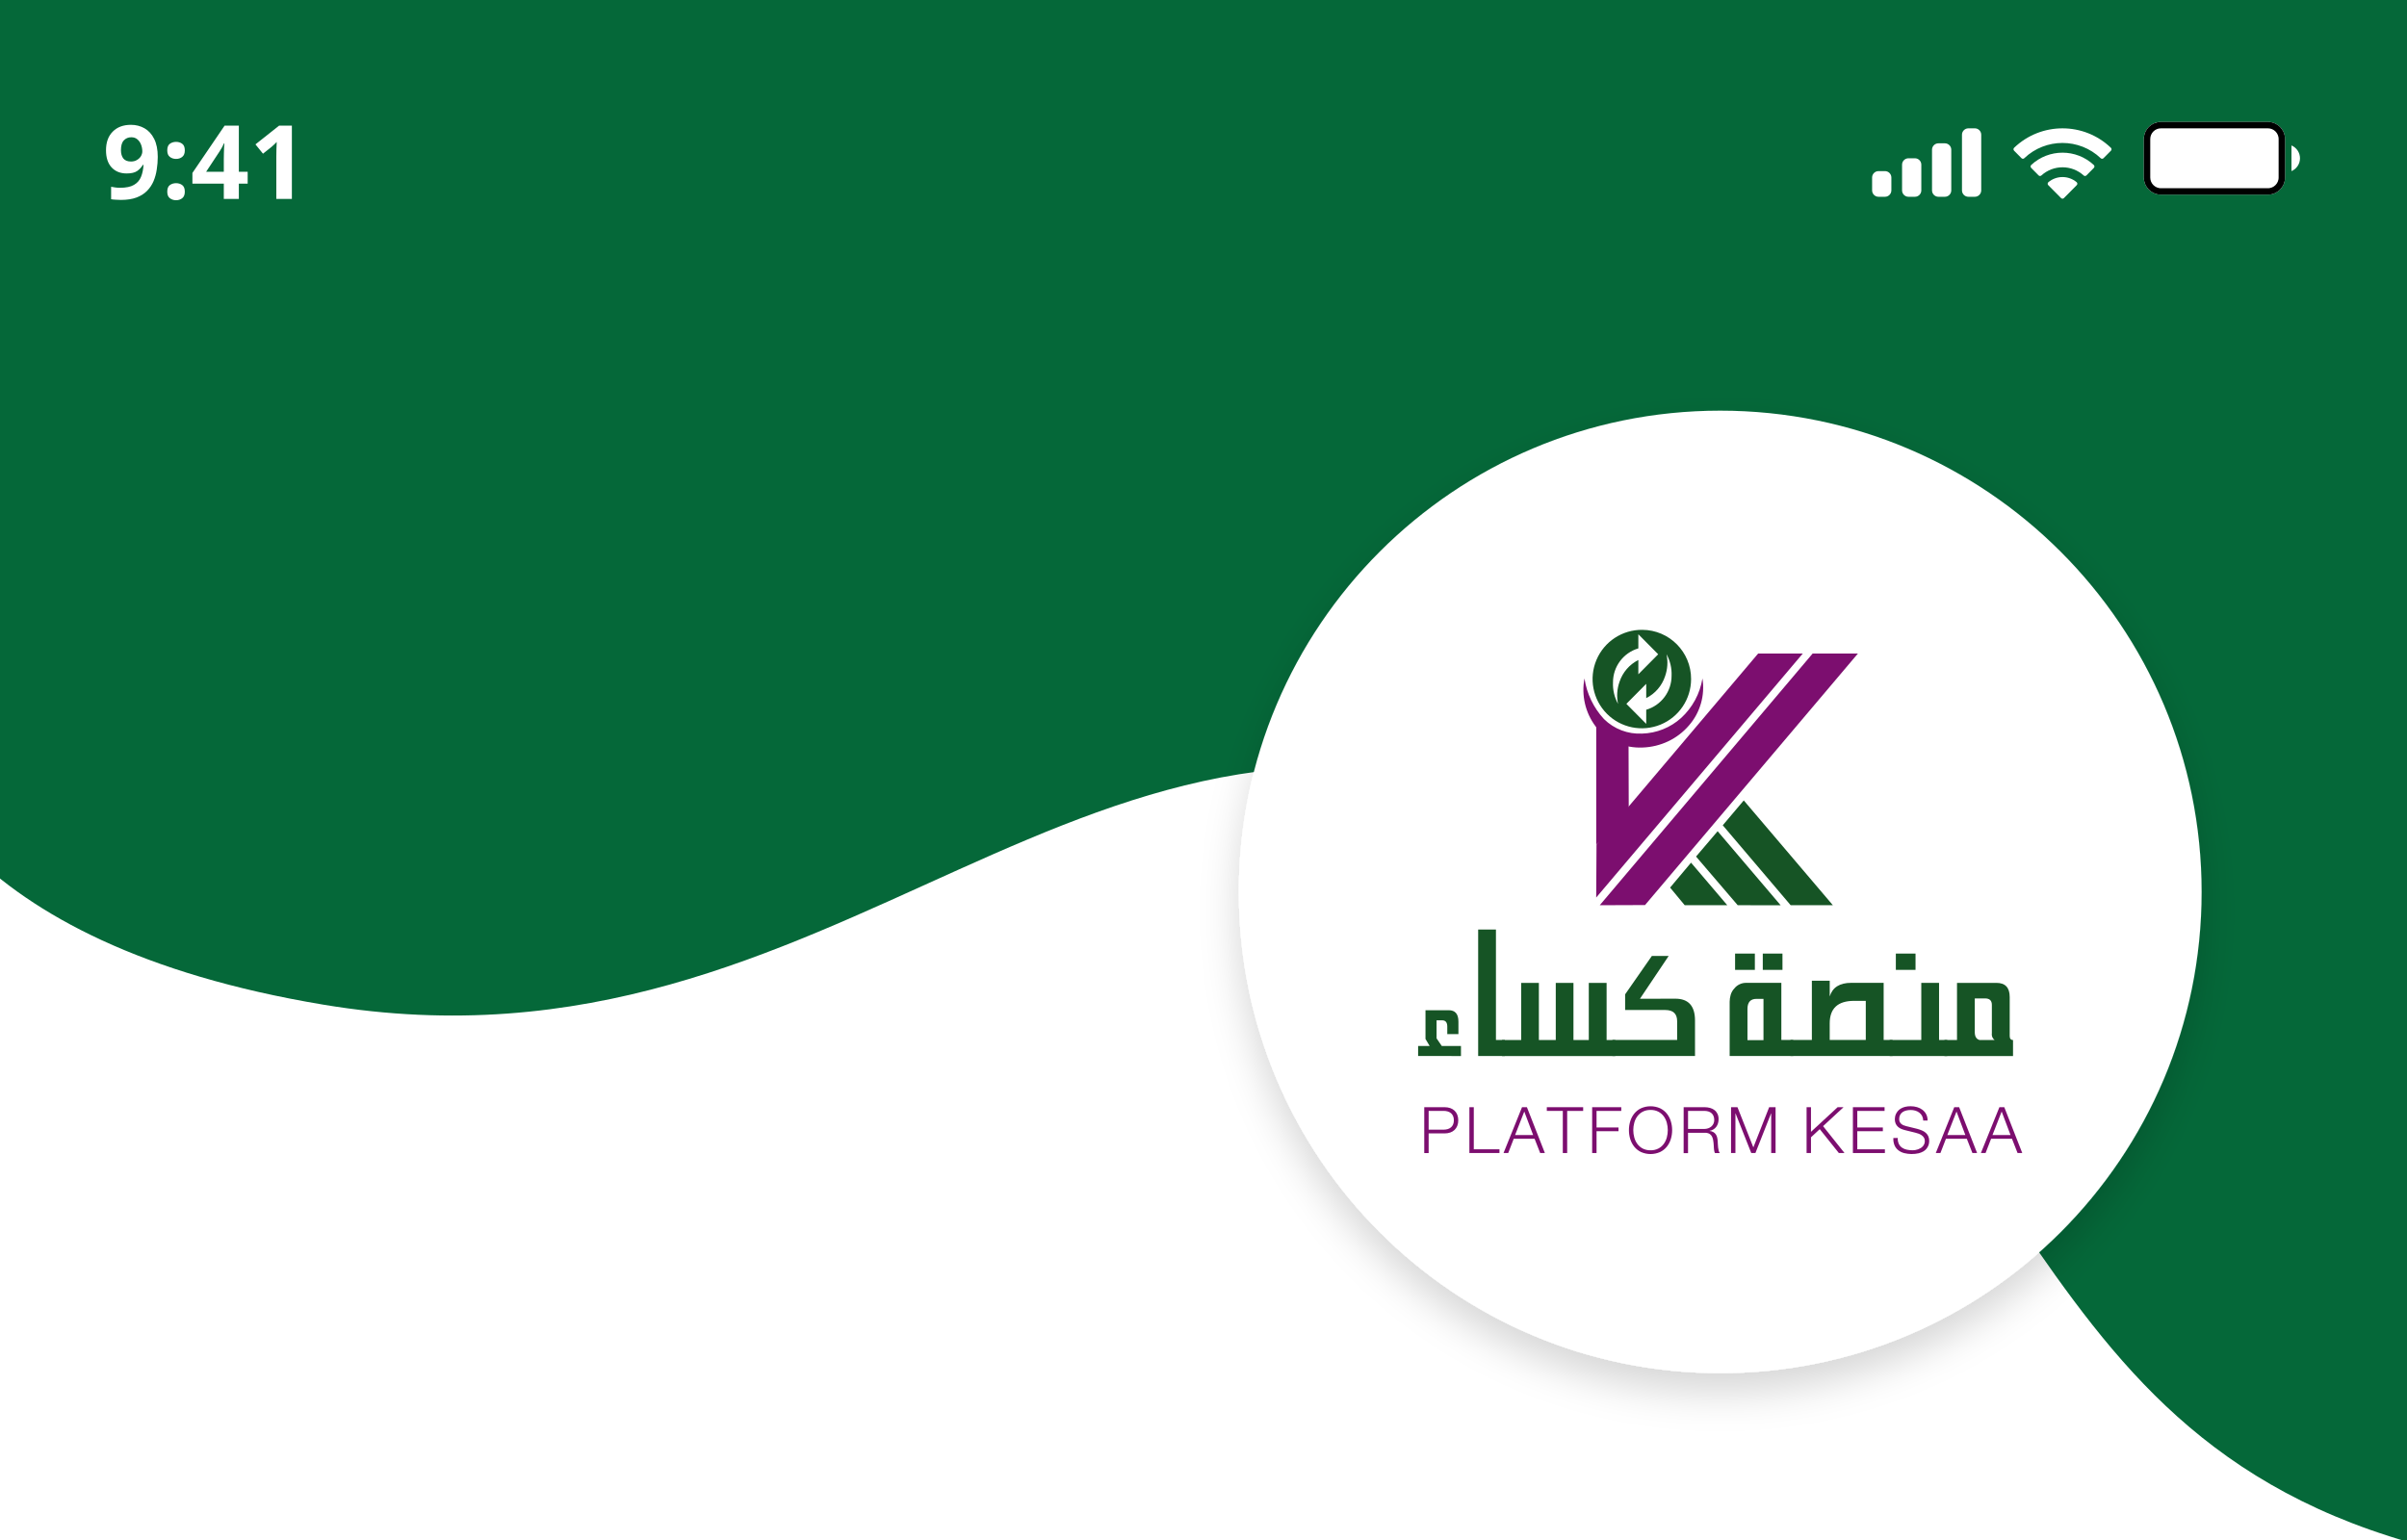
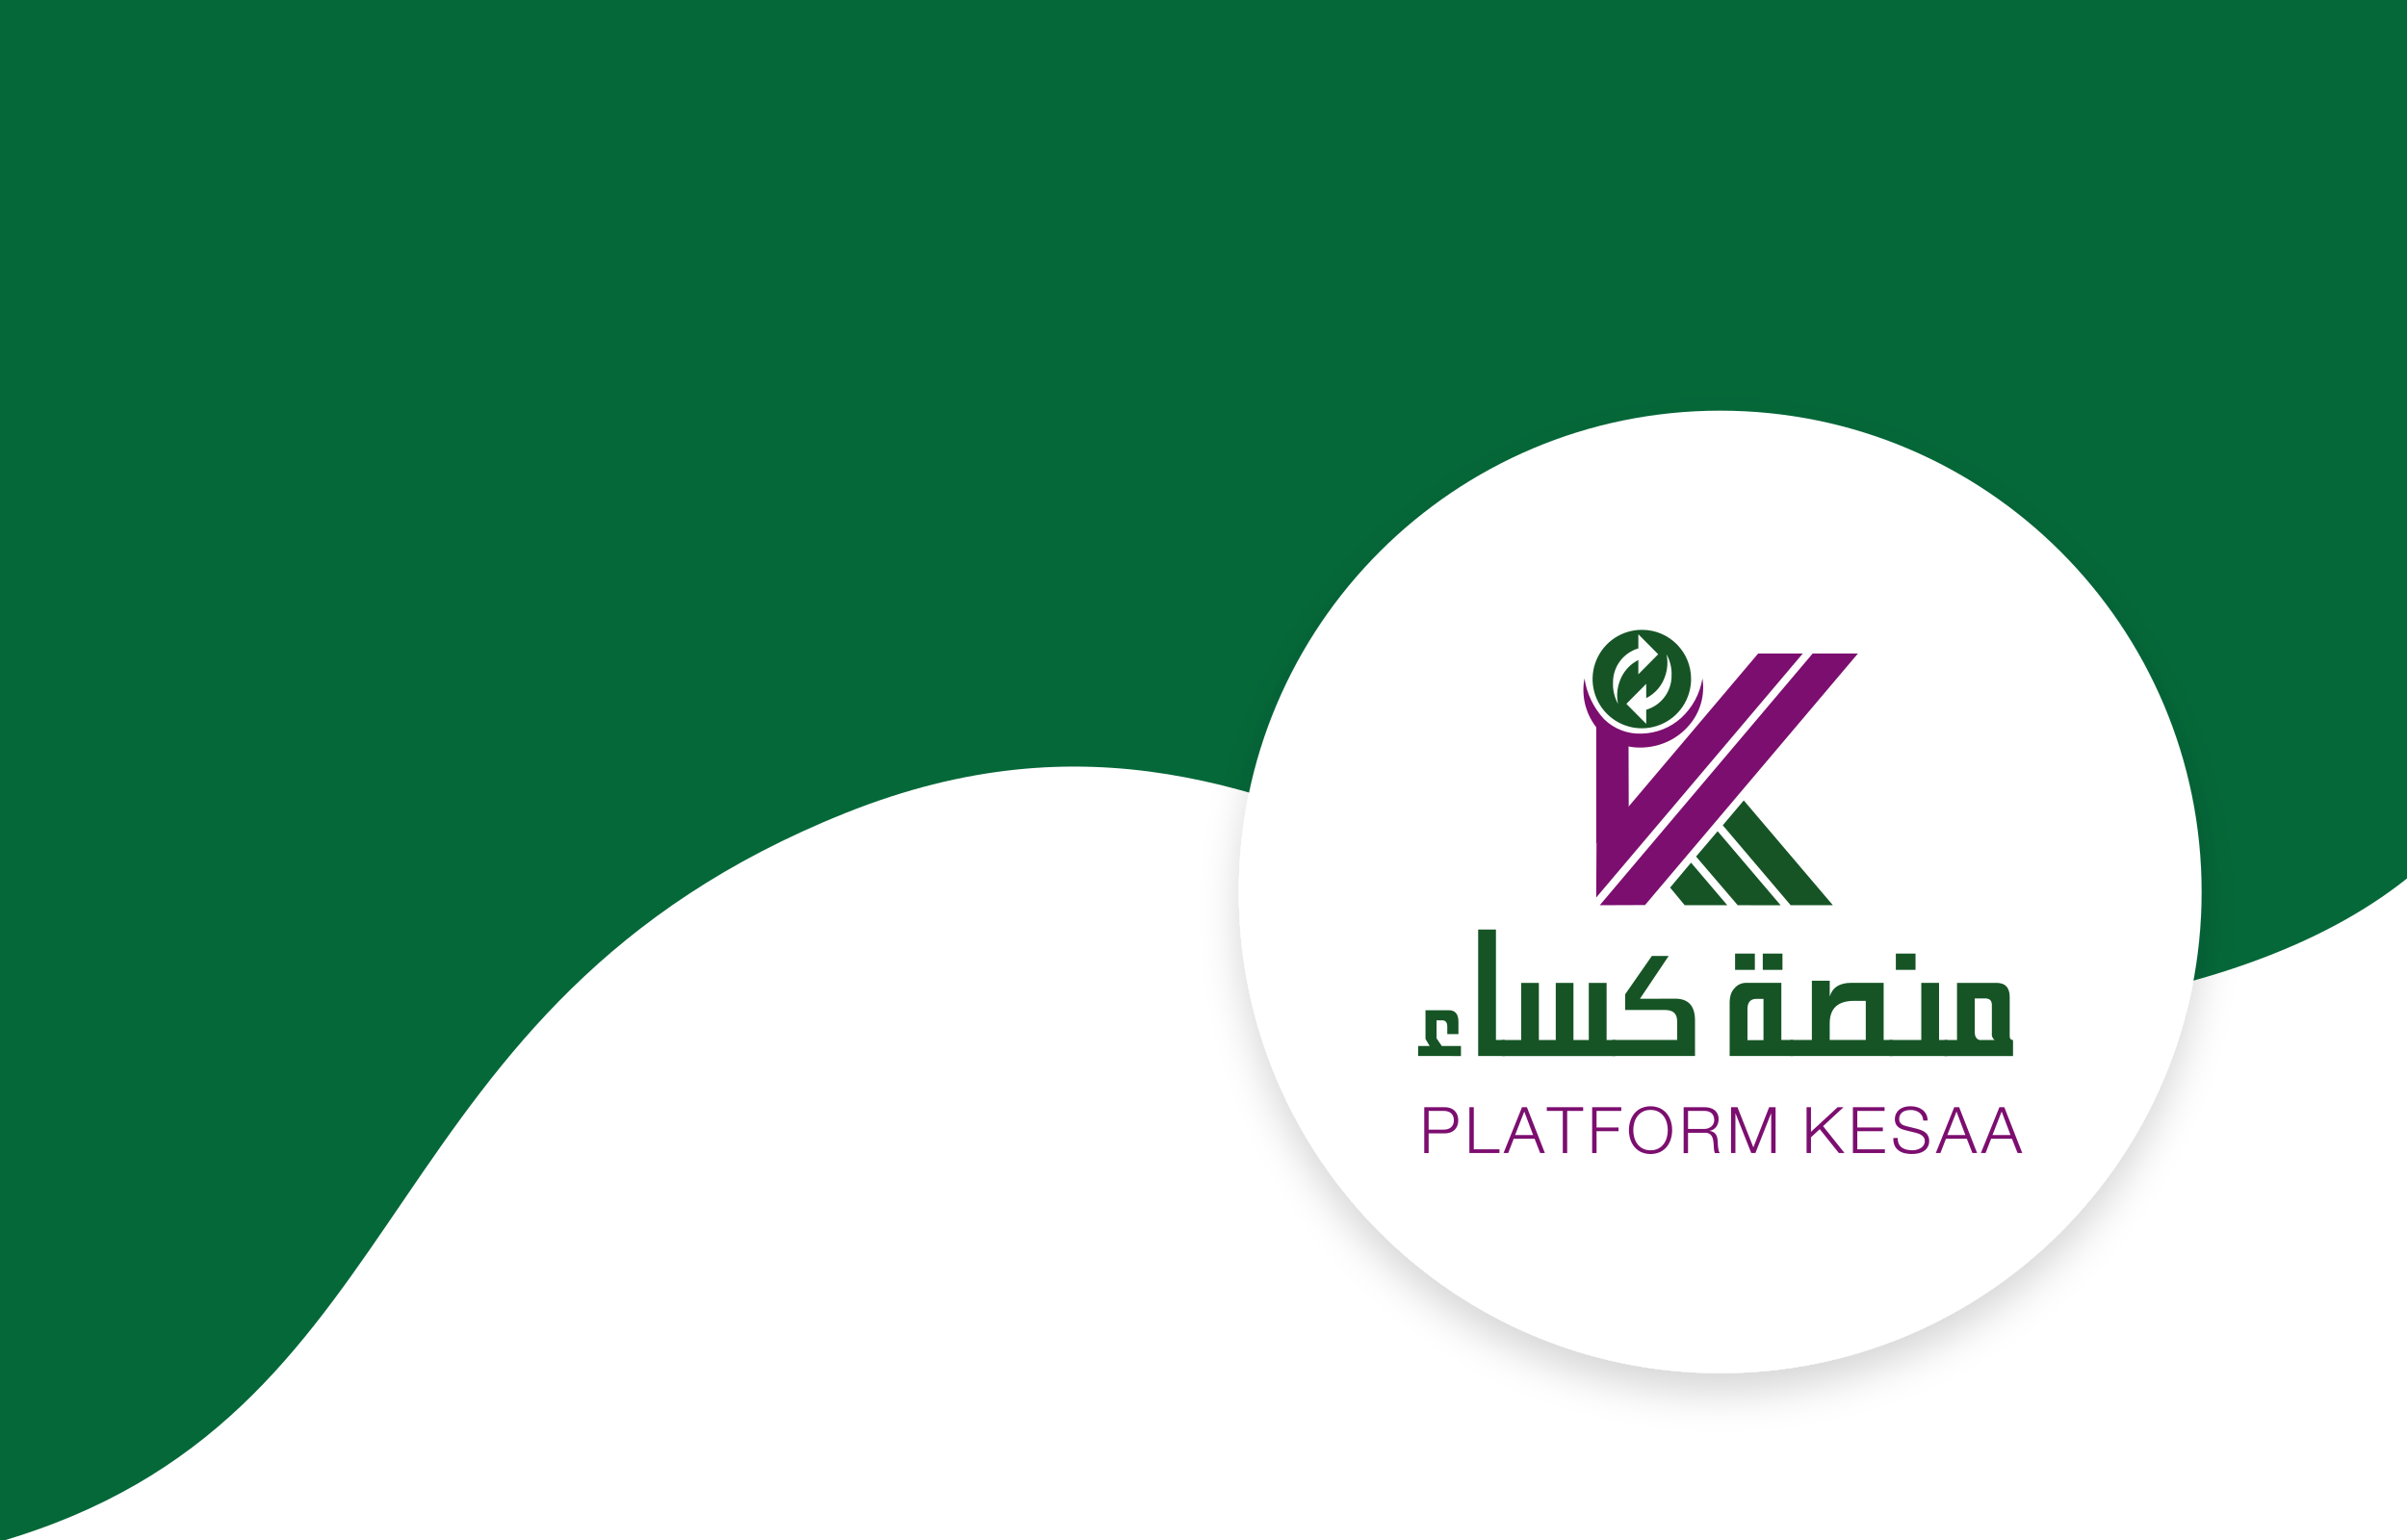
<svg xmlns="http://www.w3.org/2000/svg" width="375" height="240" viewBox="0 0 375 240">
  <defs>
    <filter id="Ellipse_147" x="184" y="58" width="168" height="168" filterUnits="userSpaceOnUse">
      <feOffset dy="3" input="SourceAlpha" />
      <feGaussianBlur stdDeviation="3" result="blur" />
      <feFlood flood-opacity="0.161" />
      <feComposite operator="in" in2="blur" />
      <feComposite in="SourceGraphic" />
    </filter>
-     <clipPath id="clip-_06-sign_1">
+     <clipPath id="clip-_07-forget_password_1">
      <rect width="375" height="240" />
    </clipPath>
  </defs>
-   <g id="_06-sign_1" data-name="06-sign – 1" clip-path="url(#clip-_06-sign_1)">
+   <g id="_07-forget_password_1" data-name="07-forget password – 1" clip-path="url(#clip-_07-forget_password_1)">
    <rect width="375" height="240" fill="#fff" />
-     <path id="sign_shape" data-name="sign shape" d="M280.505,82.889V223.34c10.135,10.121,27.119,19.41,55.387,24.12C417.38,261.042,454.05,187.7,528.748,217.582s65.19,92.352,129.022,112.724c2.673.854,5.234,1.638,7.745,2.394V82.889Z" transform="translate(-285.515 -90.889)" fill="#056839" />
+     <path id="Path_13430" data-name="Path 13430" d="M314.726,64.654H631.294a34.222,34.222,0,0,1,34.221,34.223V223.339c-10.135,10.121-27.119,19.41-55.387,24.12C528.64,261.042,491.97,187.7,417.272,217.582s-65.19,92.352-129.022,112.724c-2.673.854-5.234,1.638-7.745,2.394V98.877A34.222,34.222,0,0,1,314.726,64.654Z" transform="translate(-285.515 -90.889)" fill="#056839" />
    <g transform="matrix(1, 0, 0, 1, 0, 0)" filter="url(#Ellipse_147)">
      <circle id="Ellipse_147-2" data-name="Ellipse 147" cx="75" cy="75" r="75" transform="translate(193 64)" fill="#fff" />
-     </g>
-     <g id="Status_Bar" data-name="Status Bar" transform="translate(8 16)">
-       <g id="Battery" transform="translate(326 3)">
-         <g id="Border" fill="#fff" stroke="#000" stroke-miterlimit="10" stroke-width="1">
-           <rect width="22" height="11.333" rx="2.667" stroke="none" />
-           <rect x="0.5" y="0.5" width="21" height="10.333" rx="2.167" fill="none" />
-         </g>
-         <path id="Cap" d="M0,0V4A2.17,2.17,0,0,0,1.328,2,2.17,2.17,0,0,0,0,0" transform="translate(23 3.667)" fill="#fff" />
-         <rect id="Capacity" width="18" height="7.333" rx="1.333" transform="translate(2 2)" fill="#fff" />
-       </g>
-       <path id="Wifi" d="M7.637,10.966a.313.313,0,0,1-.221-.093l-2-2.016a.313.313,0,0,1,.01-.456,3.421,3.421,0,0,1,4.419,0,.311.311,0,0,1,.1.226.315.315,0,0,1-.094.23l-2,2.016A.308.308,0,0,1,7.637,10.966Zm3.508-3.538a.312.312,0,0,1-.214-.085,4.9,4.9,0,0,0-6.585,0,.312.312,0,0,1-.214.085.308.308,0,0,1-.22-.091L2.758,6.17a.322.322,0,0,1,0-.459,7.158,7.158,0,0,1,9.752,0,.322.322,0,0,1,.1.229.326.326,0,0,1-.094.23L11.364,7.337A.309.309,0,0,1,11.145,7.428ZM13.8,4.743a.3.3,0,0,1-.214-.087,8.64,8.64,0,0,0-11.907,0,.3.3,0,0,1-.214.087.308.308,0,0,1-.22-.091L.094,3.486a.322.322,0,0,1,0-.456,10.9,10.9,0,0,1,15.08,0,.325.325,0,0,1,.1.228.319.319,0,0,1-.094.229L14.023,4.652A.307.307,0,0,1,13.8,4.743Z" transform="translate(305.694 4)" fill="#fff" />
-       <path id="Cellular_Connection" data-name="Cellular Connection" d="M16,10.667H15a1,1,0,0,1-1-1V1a1,1,0,0,1,1-1h1a1,1,0,0,1,1,1V9.667A1,1,0,0,1,16,10.667Zm-4.667,0h-1a1,1,0,0,1-1-1V3.334a1,1,0,0,1,1-1h1a1,1,0,0,1,1,1V9.667A1,1,0,0,1,11.334,10.667Zm-4.667,0h-1a1,1,0,0,1-1-1v-4a1,1,0,0,1,1-1h1a1,1,0,0,1,1,1v4A1,1,0,0,1,6.666,10.667ZM2,10.667H1a1,1,0,0,1-1-1v-2a1,1,0,0,1,1-1H2a1,1,0,0,1,1,1v2A1,1,0,0,1,2,10.667Z" transform="translate(283.667 4)" fill="#fff" />
-       <g id="Time_Style" data-name="Time Style" transform="translate(8 -6)">
-         <text id="_9:41" data-name="9:41" transform="translate(0 21)" fill="#fff" font-size="16" font-family="Cairo-SemiBold, Cairo" font-weight="600">
-           <tspan x="0" y="0">9:41</tspan>
-         </text>
-       </g>
    </g>
    <g id="Group_14457" data-name="Group 14457" transform="translate(115.254 57.884)">
      <g id="Group_14454" data-name="Group 14454" transform="translate(105.683 86.978)">
        <path id="Path_13948" data-name="Path 13948" d="M105.683,599.857V598.3h1.8l-.652-1.1v-4.479h3.625q1.507,0,1.507,1.778v1.941h-1.737v-1.168q0-.977-.8-.977h-.869v2.81l.815,1.195h2.986v1.561Z" transform="translate(-105.683 -580.147)" fill="#165425" />
        <path id="Path_13949" data-name="Path 13949" d="M197,495.28h-4.154V475.57h2.769v17.212H197Z" transform="translate(-183.491 -475.57)" fill="#165425" />
        <path id="Path_13950" data-name="Path 13950" d="M245.152,564.4H227.506v-2.5h2.986v-8.9h2.756v8.9h2.632v-8.9h2.756v8.9h2.389v-8.9H243.8v8.9h1.357Z" transform="translate(-214.435 -544.686)" fill="#165425" />
        <path id="Path_13951" data-name="Path 13951" d="M387.788,529.5V527h10.086v-2.918q0-1.751-1.846-1.751H389.77v-2.443l4.167-5.986h2.62l-4.479,6.678,5.511-.014q3.067,0,3.068,3.394V529.5Z" transform="translate(-357.519 -509.789)" fill="#165425" />
        <path id="Path_13952" data-name="Path 13952" d="M567.974,526.45h-9.9v-8.457a3.956,3.956,0,0,1,.163-1.086,2.451,2.451,0,0,1,.556-.977,2.341,2.341,0,0,1,1.833-.882h5.5v8.9h1.846ZM562,513.025h-3.081v-2.538H562Zm1.344,10.954v-6.434H562.26q-1.412,0-1.412,1.574v4.86Zm2.959-10.954h-3.068v-2.538H566.3Z" transform="translate(-509.538 -506.74)" fill="#165425" />
        <path id="Path_13953" data-name="Path 13953" d="M662.268,561.685h-15.9v-2.5H649.7v-9.23h2.783V552.4q.652-2.118,3.352-2.118h5.05v8.9h1.386Zm-4.168-2.5v-6.095h-1.819q-3.8,0-3.8,3.516v2.579Z" transform="translate(-588.357 -541.975)" fill="#165425" />
        <path id="Path_13954" data-name="Path 13954" d="M799.321,523.953v2.5h-8.972v-2.5h4.928v-8.9h2.769v8.9Zm-4.941-10.927h-3.067v-2.538h3.067Z" transform="translate(-716.886 -506.74)" fill="#165425" />
        <path id="Path_13955" data-name="Path 13955" d="M869.918,561.9h1.955v-8.9h6.148q2.064,0,2.063,2.213v6.054q0,.638.517.638v2.5H869.918Zm7.806,0a1.091,1.091,0,0,1-.434-.855,1.7,1.7,0,0,1,.013-.2v-4.425q0-1-1.073-1h-1.588v5.267q0,1.018.76,1.222Z" transform="translate(-787.917 -544.686)" fill="#165425" />
        <path id="Path_13956" data-name="Path 13956" d="M114.59,733.622h3.175a2.629,2.629,0,0,1,.871.137,1.869,1.869,0,0,1,.669.4,1.758,1.758,0,0,1,.43.642,2.328,2.328,0,0,1,.152.865,2.3,2.3,0,0,1-.152.862,1.76,1.76,0,0,1-.43.641,1.869,1.869,0,0,1-.669.4,2.632,2.632,0,0,1-.871.137h-2.491v3.064h-.684Zm.684,3.5h2.34a2.166,2.166,0,0,0,.645-.091,1.351,1.351,0,0,0,.5-.274,1.245,1.245,0,0,0,.328-.457,1.615,1.615,0,0,0,.117-.64,1.636,1.636,0,0,0-.117-.643,1.226,1.226,0,0,0-.328-.457,1.384,1.384,0,0,0-.5-.271,2.18,2.18,0,0,0-.645-.091h-2.34Z" transform="translate(-113.634 -705.934)" fill="#7c0e6f" />
        <path id="Path_13957" data-name="Path 13957" d="M180.142,733.622h.684v6.563h4v.581h-4.686Z" transform="translate(-172.153 -705.934)" fill="#7c0e6f" />
        <path id="Path_13958" data-name="Path 13958" d="M232.592,733.622h.762l2.8,7.144h-.732l-.871-2.223H231.3l-.86,2.223h-.729Zm-1.081,4.344h2.815l-1.382-3.665Z" transform="translate(-216.405 -705.934)" fill="#7c0e6f" />
        <path id="Path_13959" data-name="Path 13959" d="M292.542,733.622h5.663v.582h-2.491v6.563h-.68V734.2h-2.492Z" transform="translate(-272.492 -705.934)" fill="#7c0e6f" />
        <path id="Path_13960" data-name="Path 13960" d="M358.378,733.622h4.535v.582h-3.851v2.58h3.421v.581h-3.421v3.4h-.684Z" transform="translate(-331.264 -705.934)" fill="#7c0e6f" />
        <path id="Path_13961" data-name="Path 13961" d="M411.774,735.935a4.677,4.677,0,0,1,.21-1.4,3.529,3.529,0,0,1,.631-1.188,3.073,3.073,0,0,1,1.053-.823,3.685,3.685,0,0,1,2.948,0,3.075,3.075,0,0,1,1.051.823,3.528,3.528,0,0,1,.63,1.188,4.787,4.787,0,0,1,0,2.809,3.52,3.52,0,0,1-.63,1.188,3.068,3.068,0,0,1-1.051.823,3.682,3.682,0,0,1-2.948,0,3.065,3.065,0,0,1-1.053-.823,3.52,3.52,0,0,1-.631-1.188A4.674,4.674,0,0,1,411.774,735.935Zm.679,0a4.349,4.349,0,0,0,.154,1.148,3.022,3.022,0,0,0,.482,1.007,2.438,2.438,0,0,0,.837.716,2.564,2.564,0,0,0,1.22.271,2.536,2.536,0,0,0,1.212-.271,2.462,2.462,0,0,0,.836-.716,3.064,3.064,0,0,0,.481-1.007,4.391,4.391,0,0,0,0-2.3,3.025,3.025,0,0,0-.481-1.007,2.476,2.476,0,0,0-.836-.714,2.535,2.535,0,0,0-1.212-.271,2.564,2.564,0,0,0-1.22.271,2.451,2.451,0,0,0-.837.714,2.985,2.985,0,0,0-.482,1.007A4.37,4.37,0,0,0,412.453,735.935Z" transform="translate(-378.931 -704.674)" fill="#7c0e6f" />
        <path id="Path_13962" data-name="Path 13962" d="M491.232,733.622H494.5a3.122,3.122,0,0,1,.838.11,2.026,2.026,0,0,1,.692.338,1.6,1.6,0,0,1,.471.579,1.865,1.865,0,0,1,.174.836,2.263,2.263,0,0,1-.088.638,1.745,1.745,0,0,1-.264.542,1.573,1.573,0,0,1-.438.408,1.684,1.684,0,0,1-.6.23v.02a1.492,1.492,0,0,1,.58.183,1.2,1.2,0,0,1,.376.35,1.441,1.441,0,0,1,.211.486,3.52,3.52,0,0,1,.085.594q.01.186.023.445t.041.523a3.513,3.513,0,0,0,.09.5.967.967,0,0,0,.174.369h-.747a.775.775,0,0,1-.1-.246,2.546,2.546,0,0,1-.054-.3c-.013-.1-.022-.2-.027-.3s-.009-.186-.012-.261q-.014-.249-.037-.5a3.774,3.774,0,0,0-.073-.486,2.2,2.2,0,0,0-.144-.434,1.106,1.106,0,0,0-.247-.348,1.063,1.063,0,0,0-.381-.222,1.553,1.553,0,0,0-.55-.068h-2.58v3.171h-.684Zm.684,3.391h2.541a1.8,1.8,0,0,0,.591-.1,1.477,1.477,0,0,0,.489-.274,1.3,1.3,0,0,0,.335-.437,1.328,1.328,0,0,0,.125-.586,1.677,1.677,0,0,0-.1-.589,1.159,1.159,0,0,0-.291-.444,1.3,1.3,0,0,0-.481-.283,2.031,2.031,0,0,0-.669-.1h-2.541Z" transform="translate(-449.863 -705.934)" fill="#7c0e6f" />
        <path id="Path_13963" data-name="Path 13963" d="M560.063,733.622h1l2.473,6.265L566,733.622h1v7.144h-.684V734.59h-.02l-2.439,6.177h-.645l-2.448-6.177h-.02v6.177h-.684Z" transform="translate(-511.309 -705.934)" fill="#7c0e6f" />
        <path id="Path_13964" data-name="Path 13964" d="M669.73,733.622h.684v3.841l4.153-3.841h.919l-3.19,2.952,3.342,4.193h-.88l-2.976-3.724-1.368,1.271v2.453h-.684Z" transform="translate(-609.209 -705.934)" fill="#7c0e6f" />
        <path id="Path_13965" data-name="Path 13965" d="M736.983,733.622h4.934v.582h-4.25v2.58h3.982v.581h-3.982v2.82h4.3v.581h-4.984Z" transform="translate(-669.246 -705.934)" fill="#7c0e6f" />
        <path id="Path_13966" data-name="Path 13966" d="M796.391,737.156a2.018,2.018,0,0,0,.169.921,1.485,1.485,0,0,0,.5.591,2.051,2.051,0,0,0,.747.315,4.306,4.306,0,0,0,.916.093,2.574,2.574,0,0,0,.4-.034,2.36,2.36,0,0,0,.828-.3,1.489,1.489,0,0,0,.34-.276,1.282,1.282,0,0,0,.234-.371,1.2,1.2,0,0,0,.087-.469.959.959,0,0,0-.137-.521,1.293,1.293,0,0,0-.352-.369,2.063,2.063,0,0,0-.474-.247,4.462,4.462,0,0,0-.508-.154l-1.588-.391a4.084,4.084,0,0,1-.609-.2,1.8,1.8,0,0,1-.513-.322,1.5,1.5,0,0,1-.357-.491,1.686,1.686,0,0,1-.135-.706,2.093,2.093,0,0,1,.042-.394,1.8,1.8,0,0,1,.149-.442,2.031,2.031,0,0,1,.286-.435,1.827,1.827,0,0,1,.453-.376,2.456,2.456,0,0,1,.651-.266,3.471,3.471,0,0,1,.882-.1,3.546,3.546,0,0,1,1.008.142,2.574,2.574,0,0,1,.843.422,2.084,2.084,0,0,1,.579.7,2.025,2.025,0,0,1,.209.963h-.679a1.641,1.641,0,0,0-.178-.718,1.563,1.563,0,0,0-.433-.513,1.886,1.886,0,0,0-.612-.308,2.529,2.529,0,0,0-.725-.1,3.043,3.043,0,0,0-.676.073,1.7,1.7,0,0,0-.571.239,1.224,1.224,0,0,0-.4.44,1.39,1.39,0,0,0-.149.669.994.994,0,0,0,.088.433.954.954,0,0,0,.235.31,1.294,1.294,0,0,0,.342.21,2.727,2.727,0,0,0,.415.137l1.745.43a5.716,5.716,0,0,1,.714.244,2.177,2.177,0,0,1,.589.359,1.6,1.6,0,0,1,.4.528,1.715,1.715,0,0,1,.149.75,2.571,2.571,0,0,1-.026.32,1.835,1.835,0,0,1-.119.426,2.079,2.079,0,0,1-.271.459,1.761,1.761,0,0,1-.482.417,2.79,2.79,0,0,1-.751.3,4.9,4.9,0,0,1-2.256-.029,2.509,2.509,0,0,1-.919-.452,1.951,1.951,0,0,1-.586-.776,2.539,2.539,0,0,1-.174-1.126Z" transform="translate(-721.67 -704.674)" fill="#7c0e6f" />
        <path id="Path_13967" data-name="Path 13967" d="M860.177,733.622h.762l2.8,7.144h-.732l-.871-2.223h-3.253l-.86,2.223H857.3Zm-1.081,4.344h2.815l-1.382-3.665Z" transform="translate(-776.651 -705.934)" fill="#7c0e6f" />
        <path id="Path_13968" data-name="Path 13968" d="M925.738,733.622h.762l2.8,7.144h-.732l-.871-2.223h-3.254l-.86,2.223h-.729Zm-1.08,4.344h2.815L926.09,734.3Z" transform="translate(-835.177 -705.934)" fill="#7c0e6f" />
      </g>
      <g id="Group_14456" data-name="Group 14456" transform="translate(131.438 40.271)">
        <path id="Path_13969" data-name="Path 13969" d="M364.265,194.232l0-18.967,5.035,3.27.034,11.409Z" transform="translate(-362.271 -160.78)" fill="#7c0e6f" />
        <path id="Path_13970" data-name="Path 13970" d="M396.442,74.74,364.26,112.763l.048-8.264L389.487,74.74Z" transform="translate(-362.271 -71.042)" fill="#7c0e6f" />
        <path id="Path_13971" data-name="Path 13971" d="M402.565,74.74,369.4,113.961l7.055-.026L409.619,74.74Z" transform="translate(-366.859 -71.042)" fill="#7c0e6f" />
        <path id="Path_13972" data-name="Path 13972" d="M565.175,304.383l-13.883-16.332-3.273,3.874L558.6,304.383Z" transform="translate(-526.313 -261.465)" fill="#165425" />
        <path id="Path_13973" data-name="Path 13973" d="M522.409,344.307l-9.817-11.54-3.363,3.95,6.492,7.584Z" transform="translate(-491.684 -301.383)" fill="#165425" />
        <path id="Path_13974" data-name="Path 13974" d="M480.47,385.1l-5.643-6.63-3.263,3.886,2.275,2.745Z" transform="translate(-458.062 -342.185)" fill="#165425" />
        <g id="Group_14455" data-name="Group 14455" transform="translate(1.564 0)">
          <path id="Path_13975" data-name="Path 13975" d="M367.9,40.271a7.673,7.673,0,1,0,7.6,7.672A7.639,7.639,0,0,0,367.9,40.271ZM364.12,51.814a6.369,6.369,0,0,1-.785-3.352,5.507,5.507,0,0,1,3.949-5.3v-2.2l3.092,3.119L367.284,47.2V44.974a5.857,5.857,0,0,0-2.934,3.4A6.379,6.379,0,0,0,364.12,51.814Zm8.341-4.388a5.508,5.508,0,0,1-3.949,5.3v2.2l-3.092-3.119,3.092-3.119v2.225a5.858,5.858,0,0,0,2.934-3.4,6.38,6.38,0,0,0,.23-3.436A6.372,6.372,0,0,1,372.461,47.425Z" transform="translate(-360.293 -40.271)" fill="#165425" />
        </g>
        <path id="Path_13976" data-name="Path 13976" d="M364.259,110.888a8.982,8.982,0,0,1-2.106,7.329,9.782,9.782,0,0,1-3.23,2.468,10.1,10.1,0,0,1-3.988.968,9.265,9.265,0,0,1-4.076-.748,8.421,8.421,0,0,1-3.252-2.553,9.451,9.451,0,0,1-1.726-7.464,11.9,11.9,0,0,0,3.033,6.326,7.871,7.871,0,0,0,5.95,2.267,9.458,9.458,0,0,0,6.075-2.436A10.666,10.666,0,0,0,364.259,110.888Z" transform="translate(-345.717 -103.311)" fill="#7c0e6f" />
      </g>
    </g>
  </g>
</svg>
